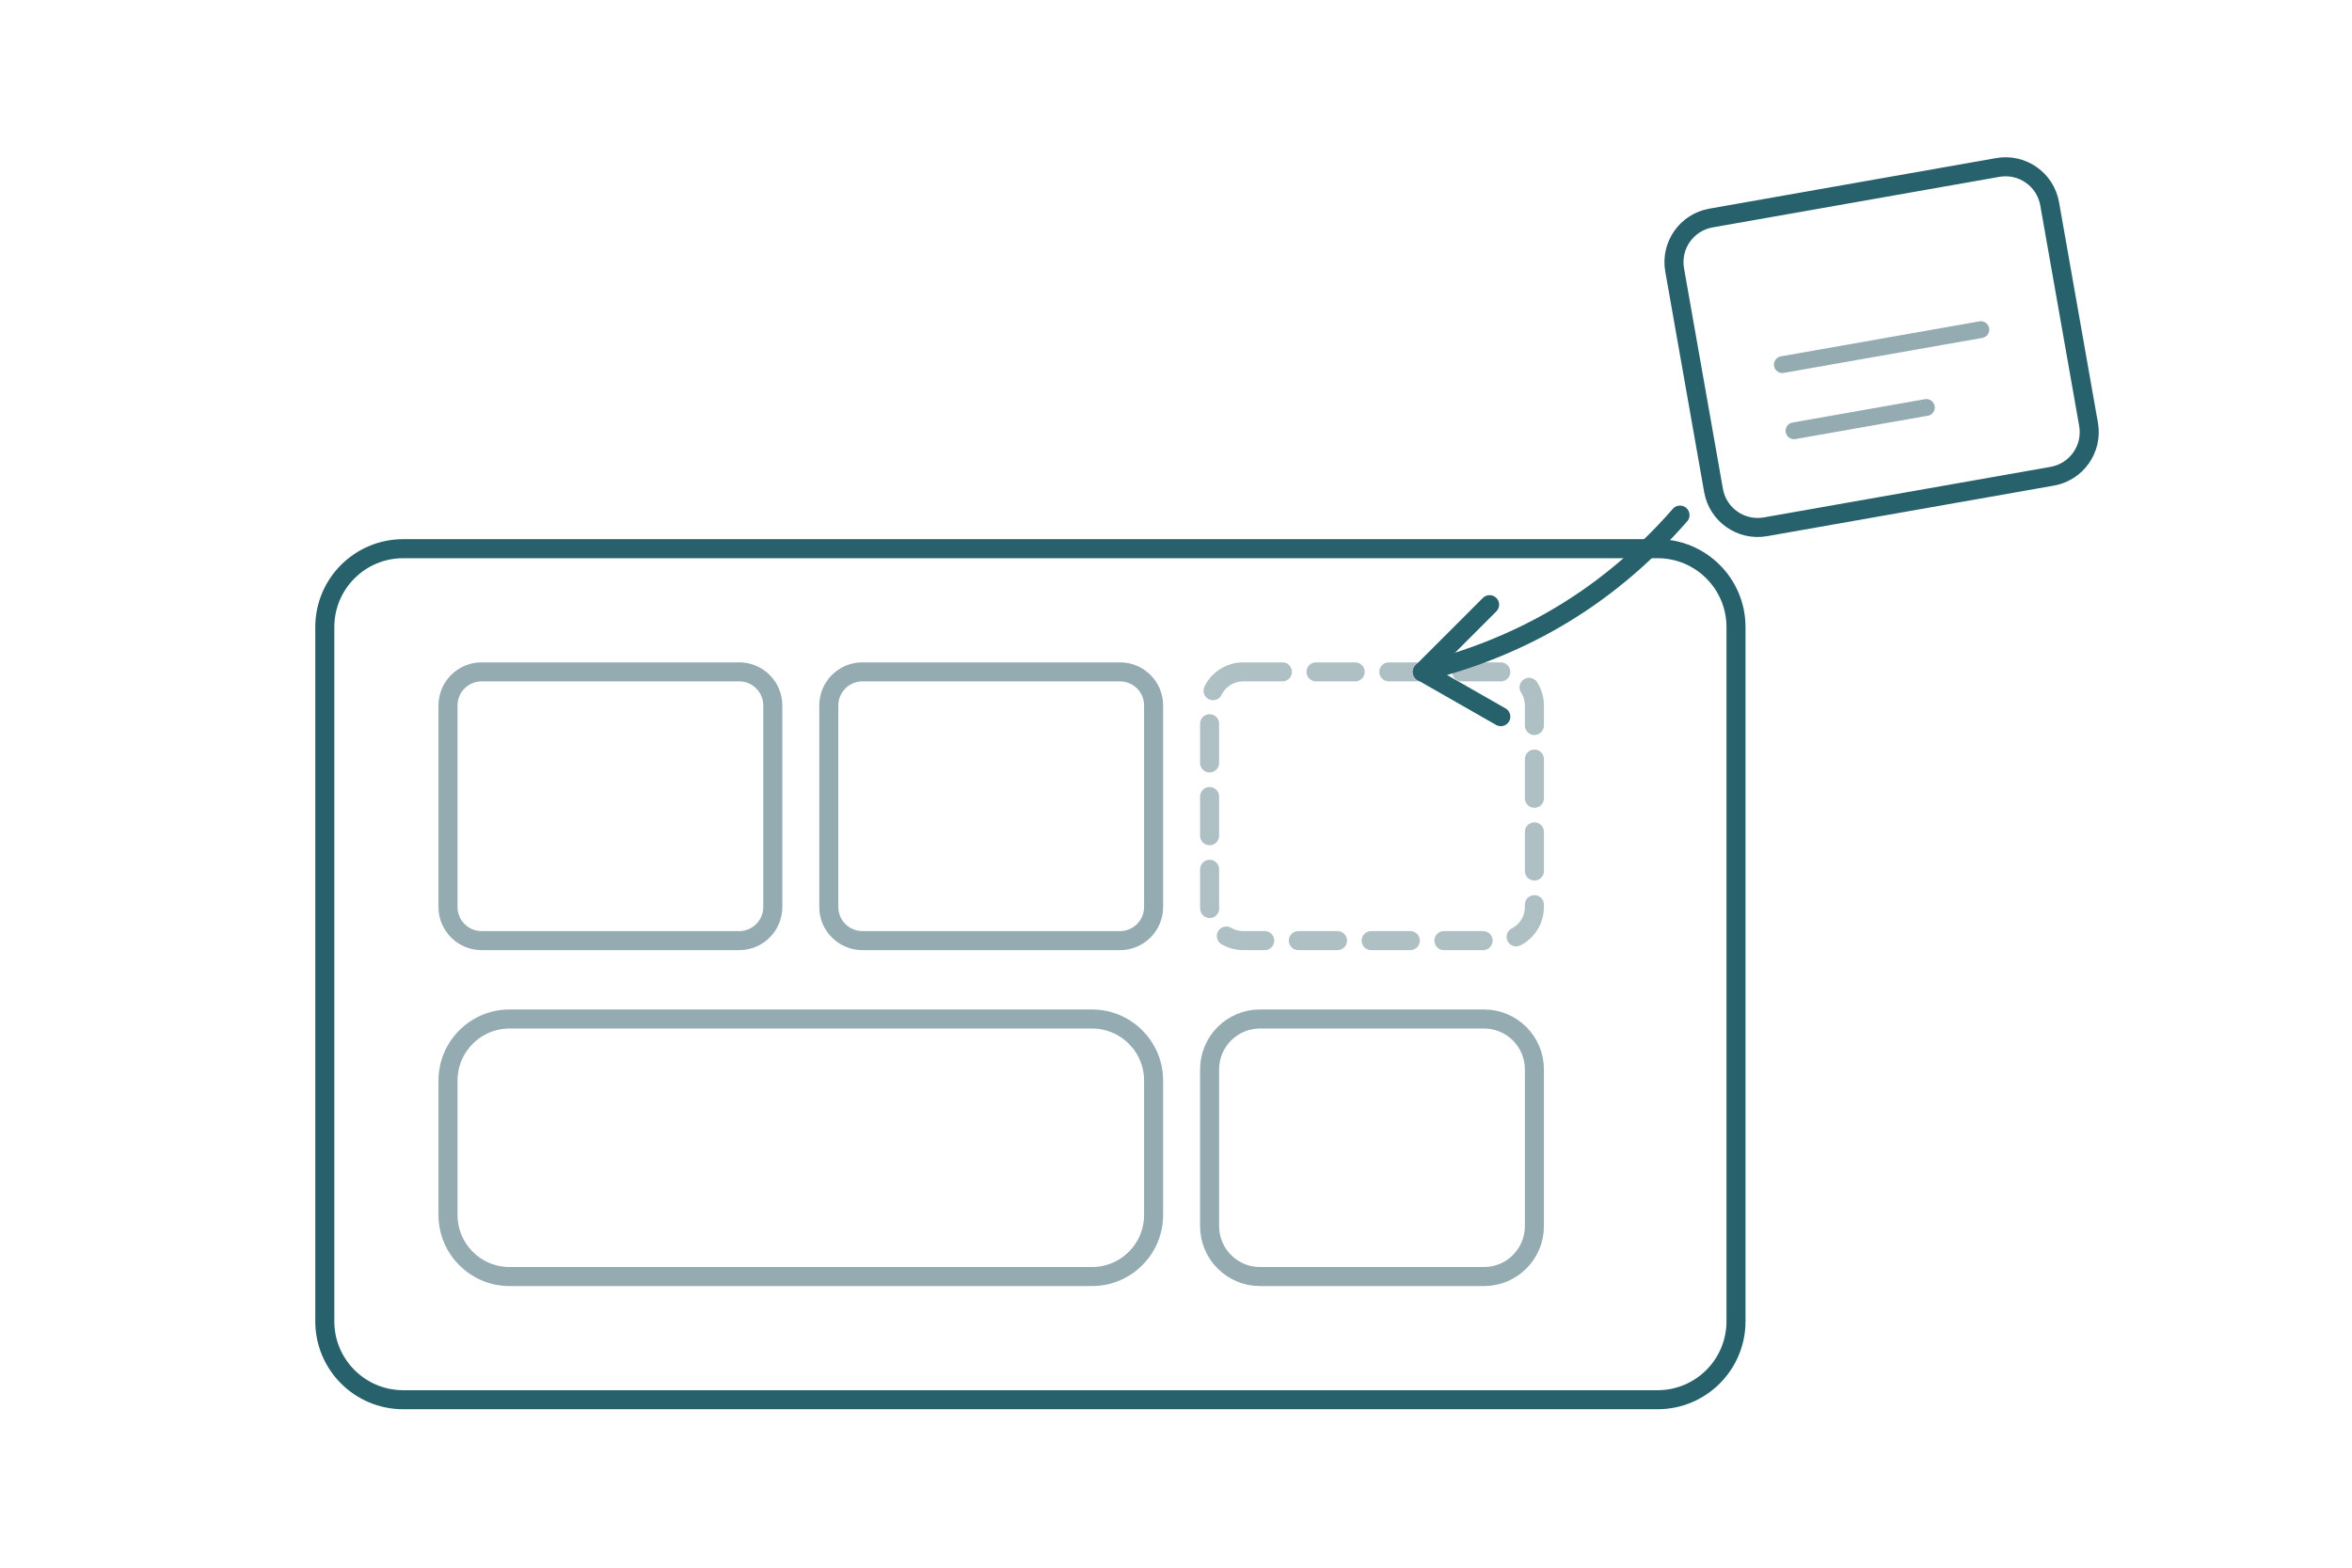
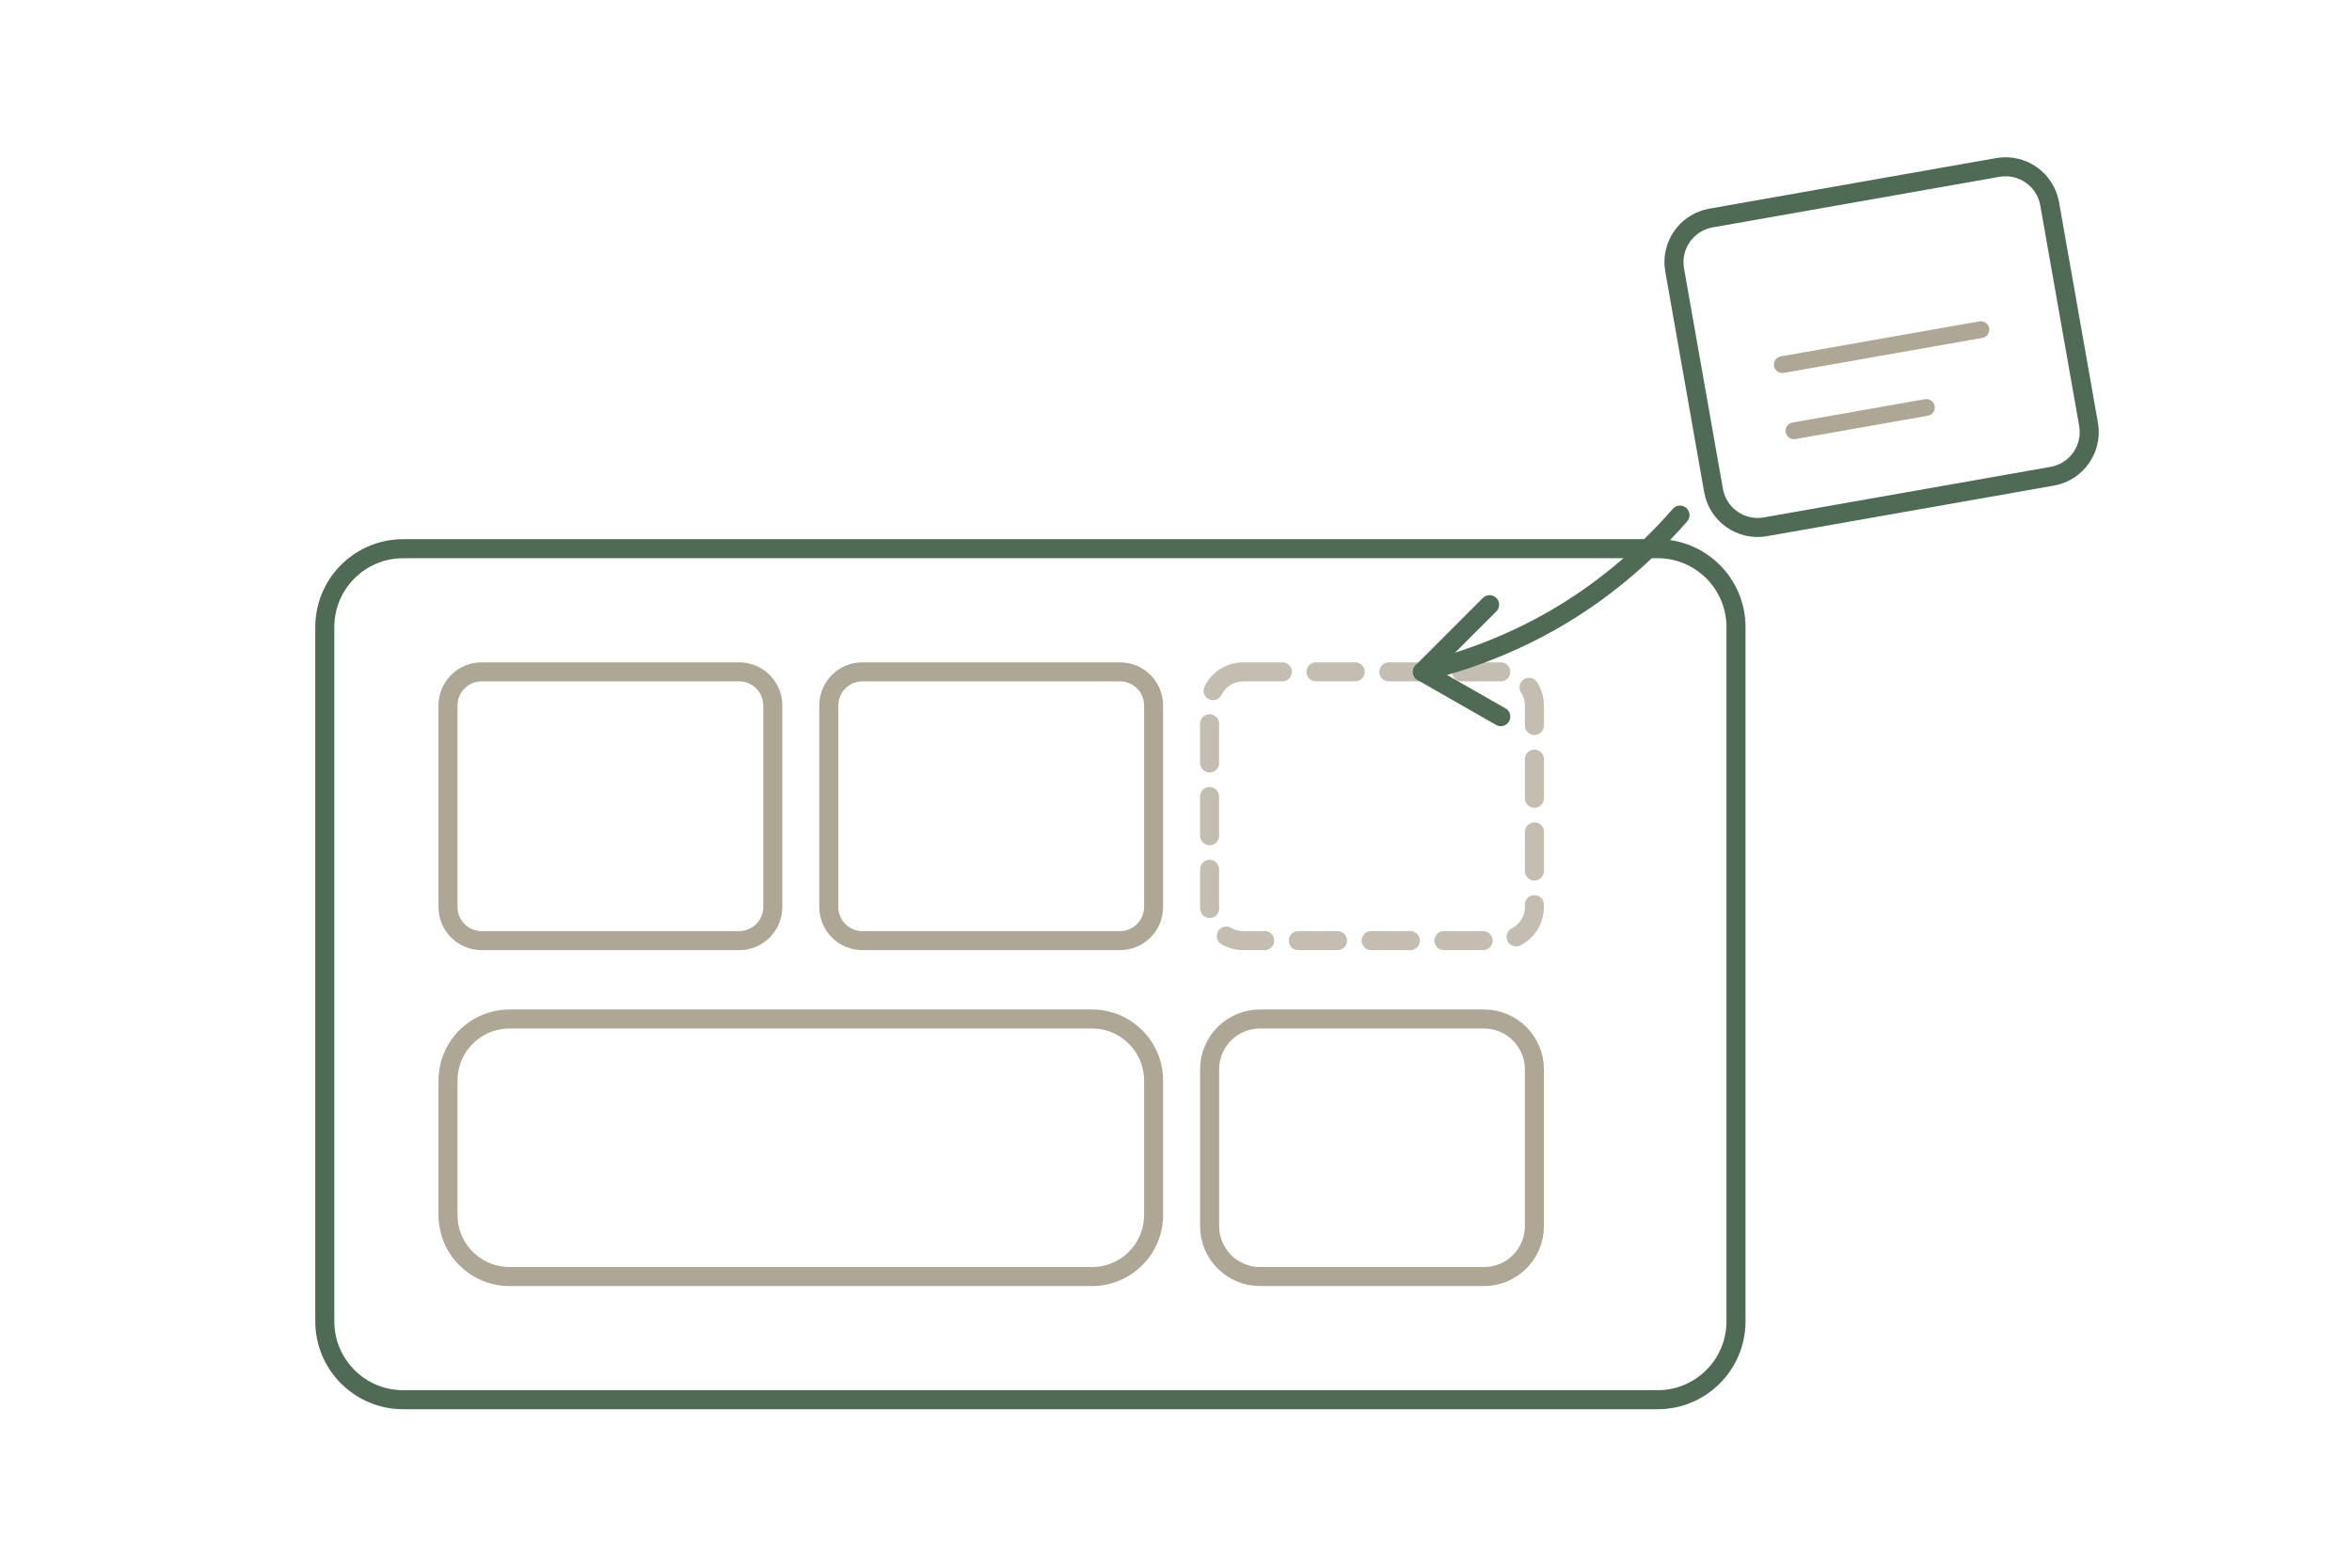
<svg xmlns="http://www.w3.org/2000/svg" viewBox="0 0 420 280" width="420" height="280" role="img" aria-labelledby="st sd">
-   <g fill="none" stroke="#26616C" stroke-width="3.4" stroke-linecap="round" stroke-linejoin="round">
+   <g fill="none" stroke="#4F6A55" stroke-width="3.4" stroke-linecap="round" stroke-linejoin="round">
    <rect x="58" y="98" width="252" height="152" rx="14" />
-     <rect x="80" y="120" width="58" height="48" rx="6" stroke="#94ABB1" />
-     <rect x="148" y="120" width="58" height="48" rx="6" stroke="#94ABB1" />
-     <rect x="216" y="120" width="58" height="48" rx="6" stroke="#AFC0C5" stroke-dasharray="7 6" />
-     <rect x="80" y="182" width="126" height="46" rx="11" stroke="#94ABB1" />
-     <rect x="216" y="182" width="58" height="46" rx="9" stroke="#94ABB1" />
+     <rect x="80" y="120" width="58" height="48" rx="6" stroke="#AFA796" />
+     <rect x="148" y="120" width="58" height="48" rx="6" stroke="#AFA796" />
+     <rect x="216" y="120" width="58" height="48" rx="6" stroke="#C3BEB1" stroke-dasharray="7 6" />
+     <rect x="80" y="182" width="126" height="46" rx="11" stroke="#AFA796" />
+     <rect x="216" y="182" width="58" height="46" rx="9" stroke="#AFA796" />
    <g transform="rotate(-10 336 62)">
      <rect x="302" y="34" width="68" height="56" rx="8" />
-       <path d="M318 62h36M318 74h24" stroke="#94ABB1" stroke-width="3" />
+       <path d="M318 62h36M318 74h24" stroke="#AFA796" stroke-width="3" />
    </g>
    <path d="M300 92c-14 16-30 24-46 28" />
    <path d="M266 108l-12 12 14 8" />
  </g>
</svg>
